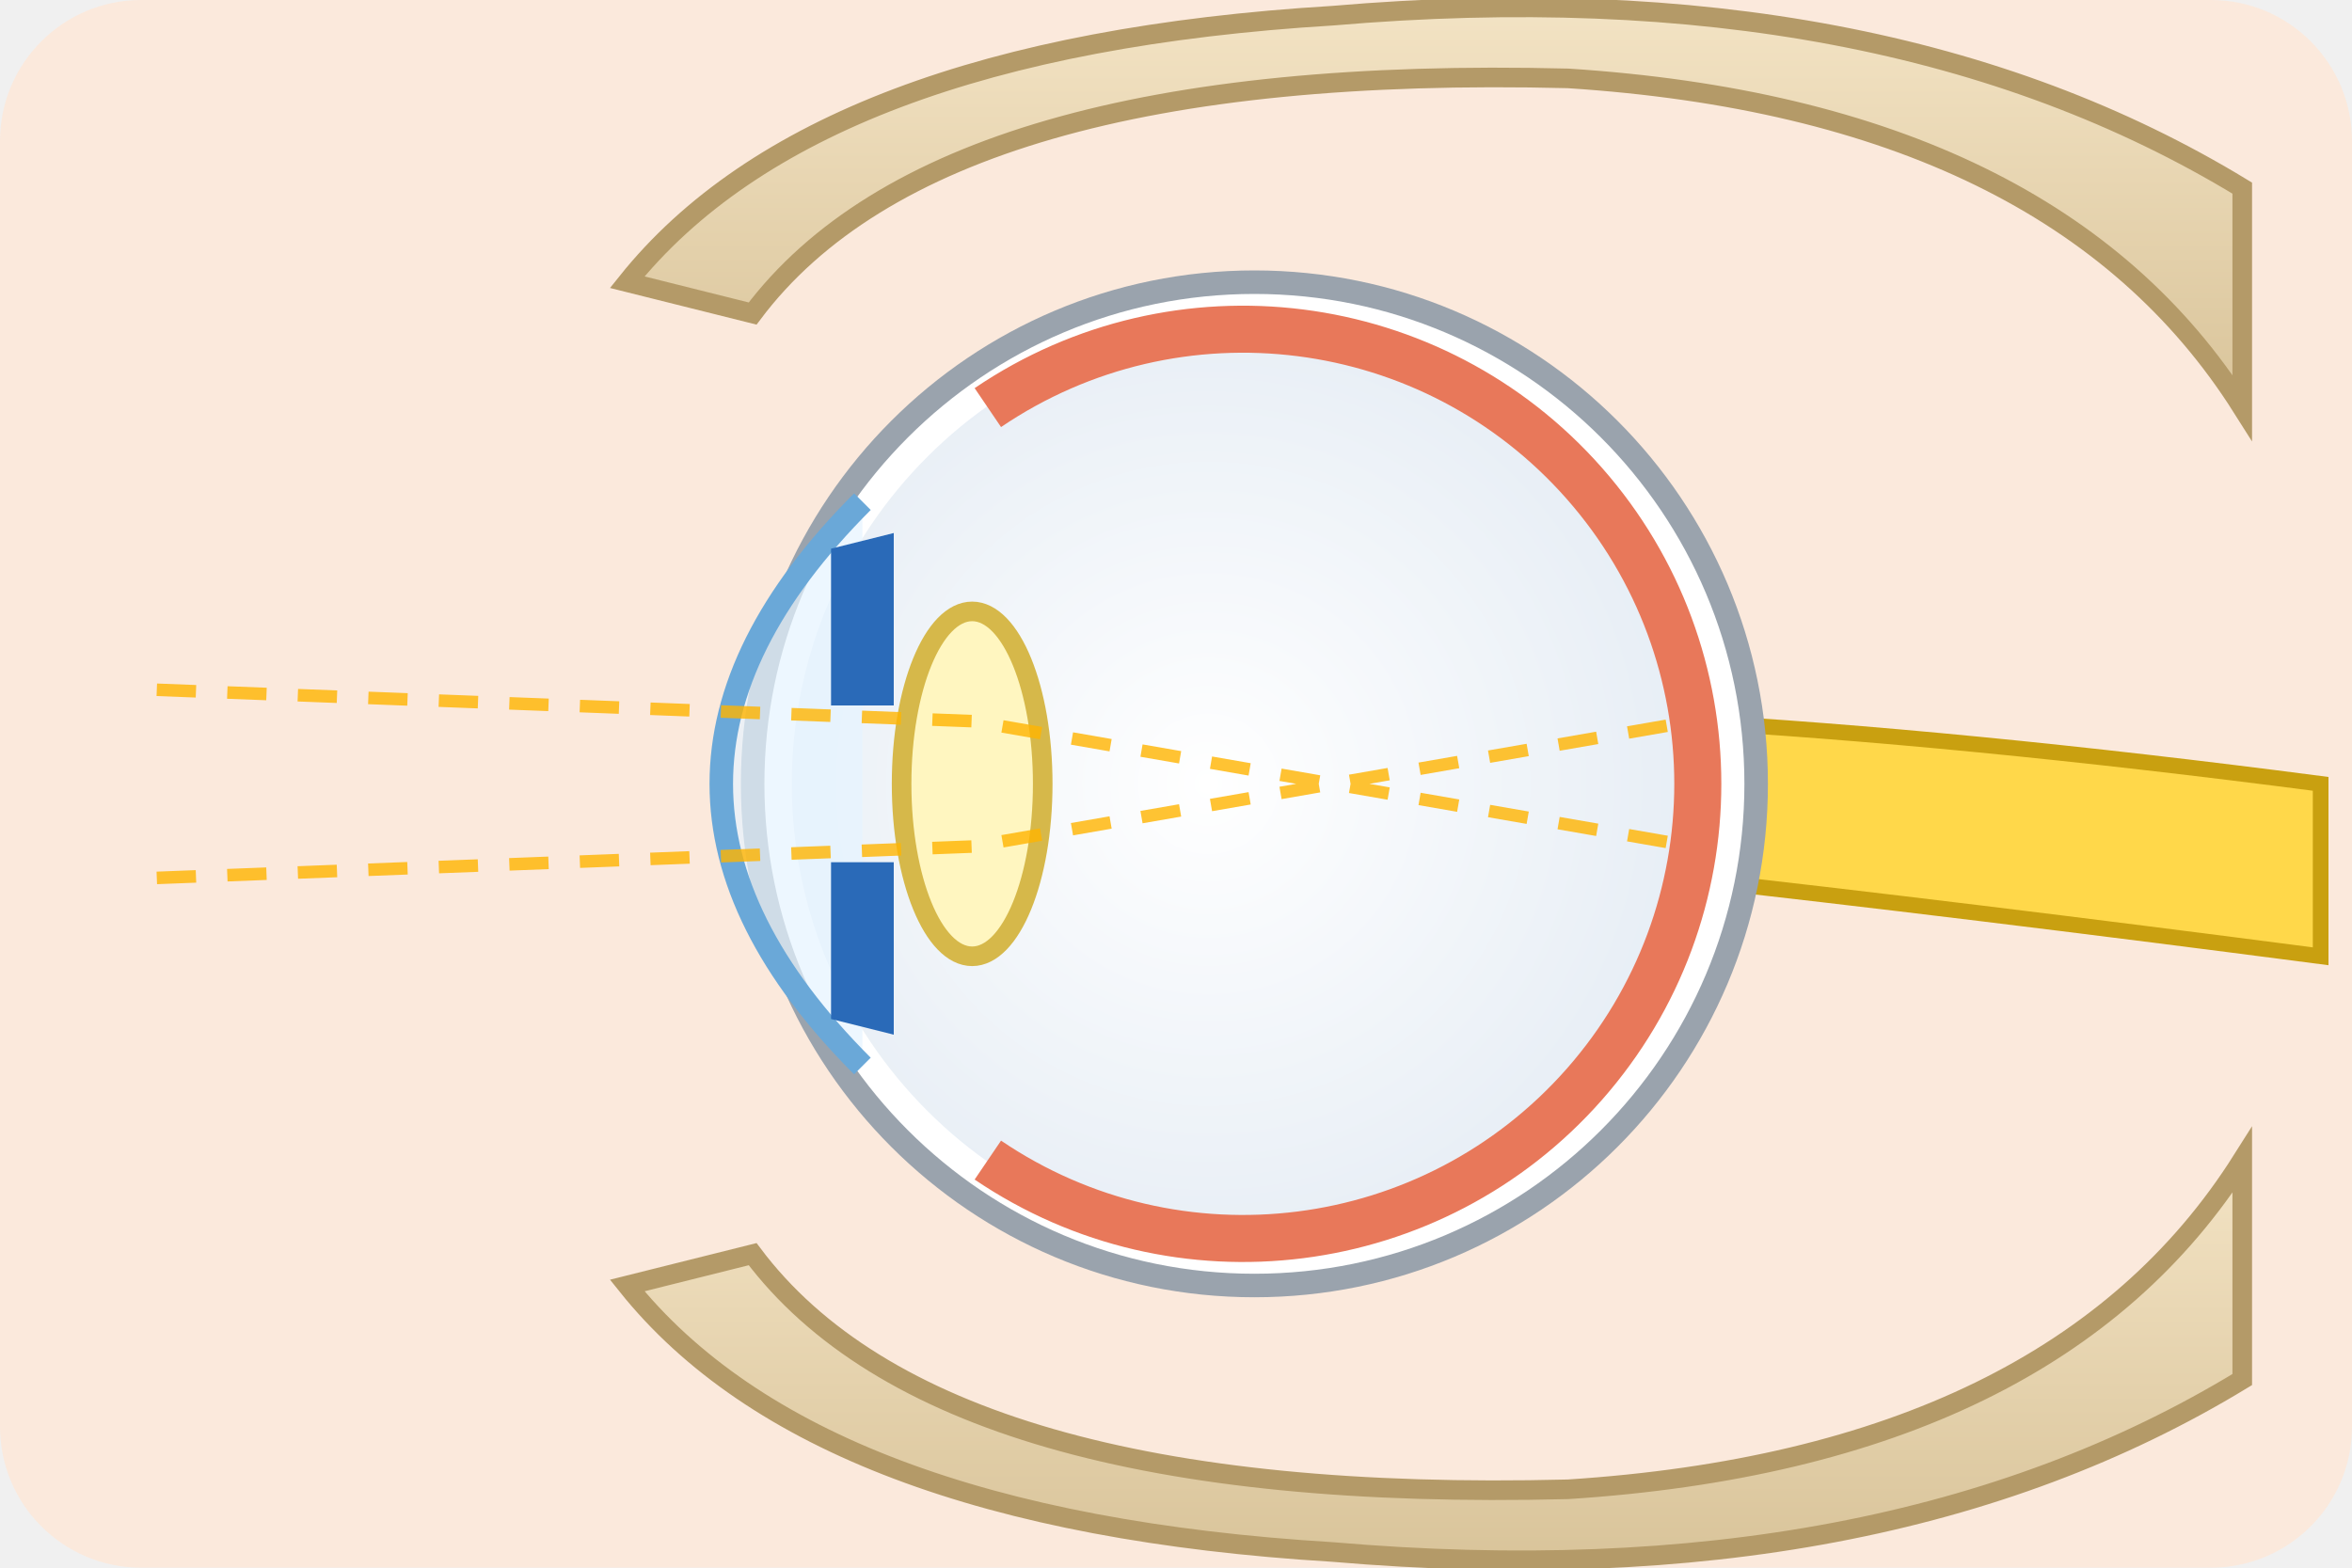
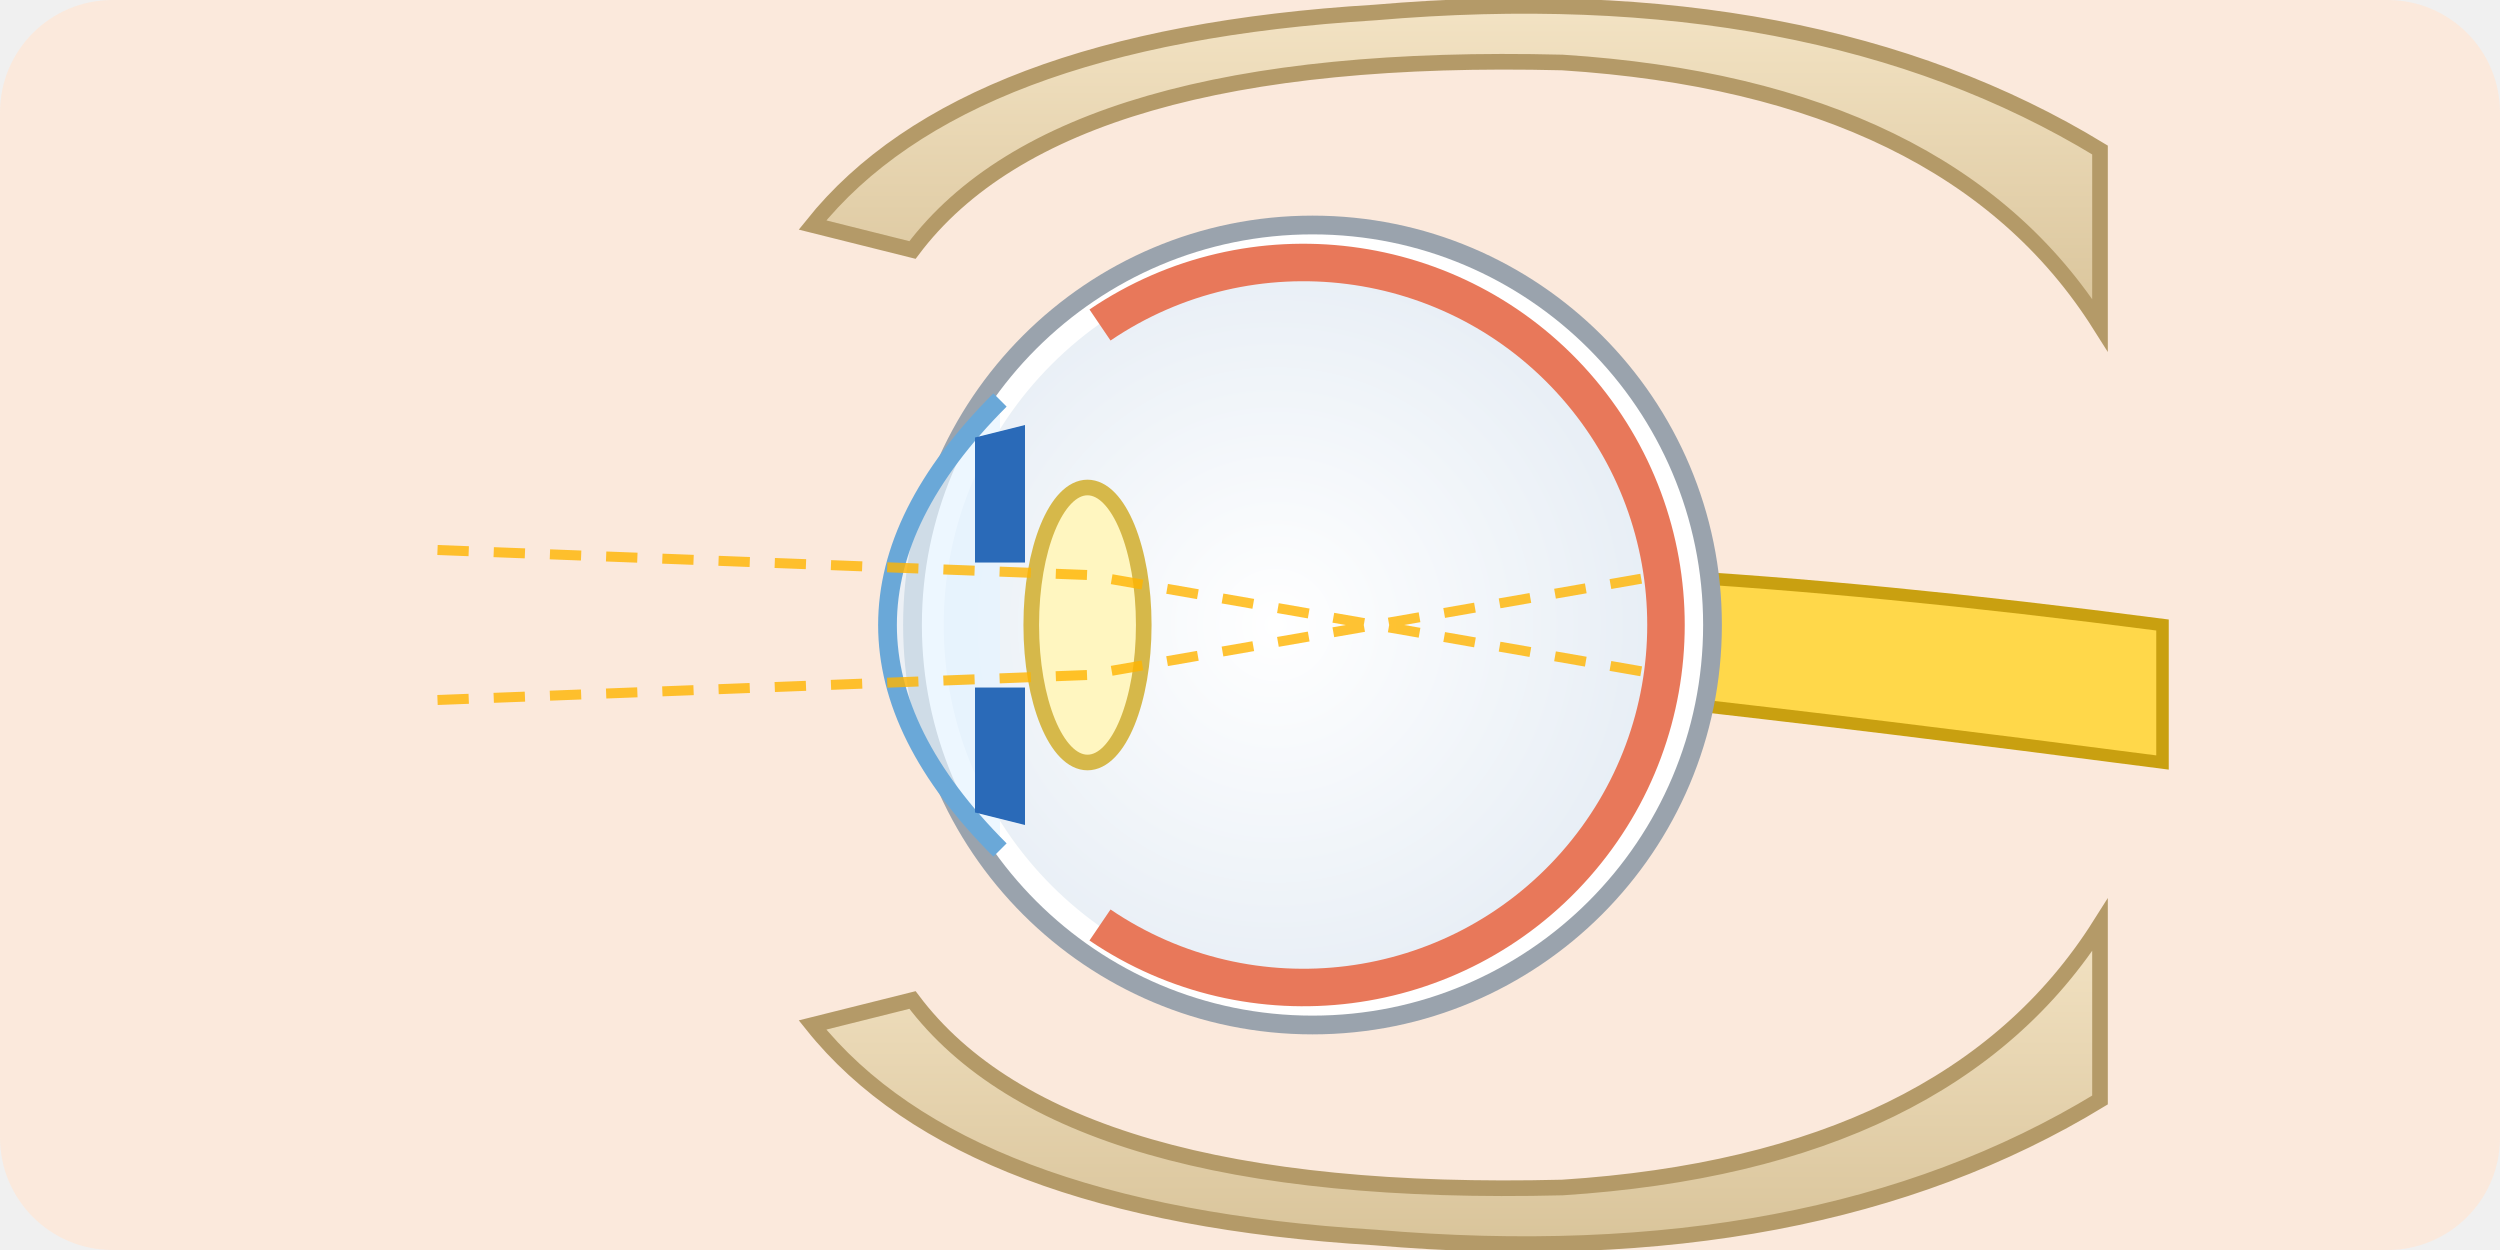
- <svg xmlns="http://www.w3.org/2000/svg" viewBox="0 0 300 200">
+ <svg xmlns="http://www.w3.org/2000/svg" viewBox="0 0 400 200">
  <defs>
    <radialGradient id="gk" cx=".45" cy=".5" r=".7">
      <stop offset="0" stop-color="#ffffff" />
      <stop offset="1" stop-color="#dfe8f2" />
    </radialGradient>
    <linearGradient id="bone" x1="0" y1="0" x2="0" y2="1">
      <stop offset="0" stop-color="#f3e3c4" />
      <stop offset="1" stop-color="#d9c49a" />
    </linearGradient>
  </defs>
-   <rect width="300" height="200" rx="18" fill="#fbe9dc" />
-   <path d="M96,40 Q120,8 200,10 Q262,14 286,52 L286,24 Q240,-4 170,2 Q104,6 80,36 Z" fill="url(#bone)" stroke="#b49a68" stroke-width="2.5" />
-   <path d="M96,160 Q120,192 200,190 Q262,186 286,148 L286,176 Q240,204 170,198 Q104,194 80,164 Z" fill="url(#bone)" stroke="#b49a68" stroke-width="2.5" />
-   <path d="M214,92 Q250,94 296,100 L296,122 Q250,116 214,112 Z" fill="#ffd84a" stroke="#c9a010" stroke-width="2" />
-   <circle cx="160" cy="100" r="64" fill="#fff" stroke="#9aa3ad" stroke-width="3" />
-   <circle cx="160" cy="100" r="59" fill="url(#gk)" />
-   <path d="M126,52 A58,58 0 1,1 126,148" fill="none" stroke="#e8785a" stroke-width="6" />
-   <path d="M110,64 Q74,100 110,136" fill="#e6f4ff" fill-opacity=".7" stroke="#6aa8d8" stroke-width="3" />
-   <path d="M106,70 L114,68 L114,90 L106,90 Z" fill="#2a6ab8" />
-   <path d="M106,110 L114,110 L114,132 L106,130 Z" fill="#2a6ab8" />
-   <ellipse cx="124" cy="100" rx="9" ry="22" fill="#fff6c0" stroke="#d6b84a" stroke-width="2.5" />
-   <path d="M20,88 L124,92 L216,108 M20,112 L124,108 L216,92" stroke="#ffb400" stroke-width="1.6" stroke-dasharray="5 4" fill="none" opacity=".8" />
+   <rect width="400" height="200" rx="18" fill="#fbe9dc" />
+   <g transform="translate(50,0)">
+     <rect width="300" height="200" rx="18" fill="#fbe9dc" />
+     <path d="M96,40 Q120,8 200,10 Q262,14 286,52 L286,24 Q240,-4 170,2 Q104,6 80,36 Z" fill="url(#bone)" stroke="#b49a68" stroke-width="2.5" />
+     <path d="M96,160 Q120,192 200,190 Q262,186 286,148 L286,176 Q240,204 170,198 Q104,194 80,164 Z" fill="url(#bone)" stroke="#b49a68" stroke-width="2.5" />
+     <path d="M214,92 Q250,94 296,100 L296,122 Q250,116 214,112 Z" fill="#ffd84a" stroke="#c9a010" stroke-width="2" />
+     <circle cx="160" cy="100" r="64" fill="#fff" stroke="#9aa3ad" stroke-width="3" />
+     <circle cx="160" cy="100" r="59" fill="url(#gk)" />
+     <path d="M126,52 A58,58 0 1,1 126,148" fill="none" stroke="#e8785a" stroke-width="6" />
+     <path d="M110,64 Q74,100 110,136" fill="#e6f4ff" fill-opacity=".7" stroke="#6aa8d8" stroke-width="3" />
+     <path d="M106,70 L114,68 L114,90 L106,90 Z" fill="#2a6ab8" />
+     <path d="M106,110 L114,110 L114,132 L106,130 Z" fill="#2a6ab8" />
+     <ellipse cx="124" cy="100" rx="9" ry="22" fill="#fff6c0" stroke="#d6b84a" stroke-width="2.5" />
+     <path d="M20,88 L124,92 L216,108 M20,112 L124,108 L216,92" stroke="#ffb400" stroke-width="1.6" stroke-dasharray="5 4" fill="none" opacity=".8" />
+   </g>
</svg>
